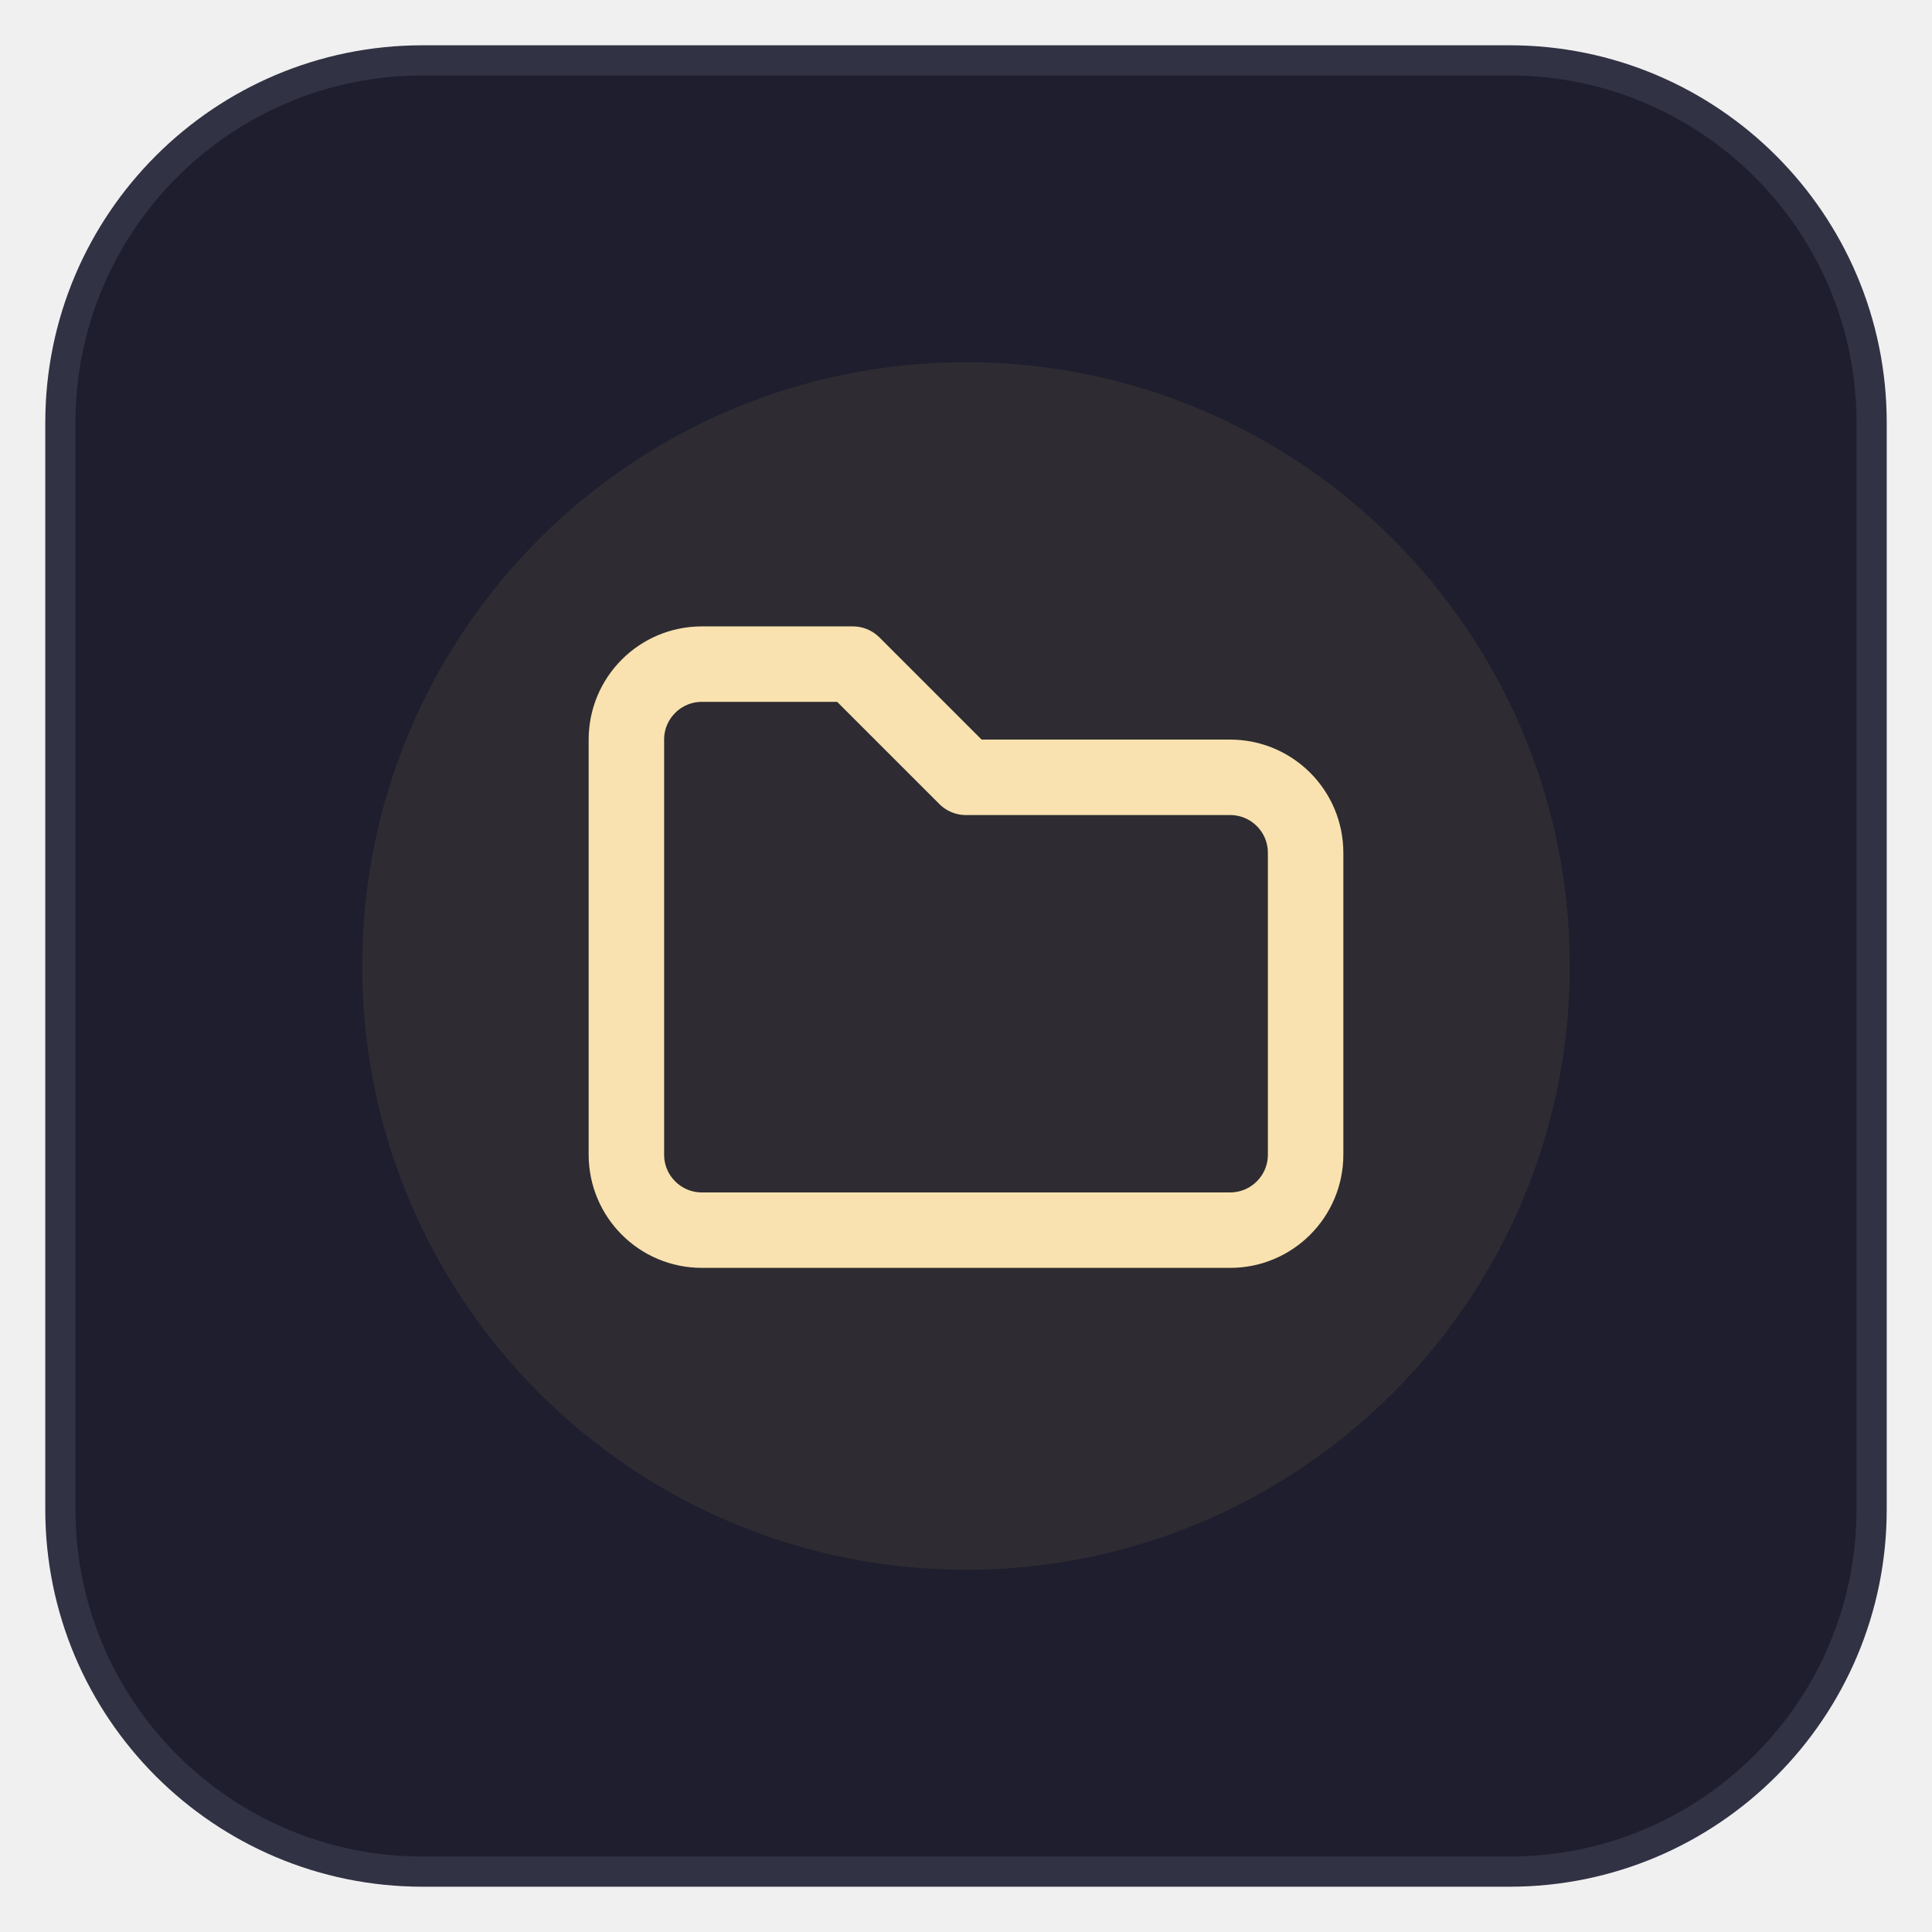
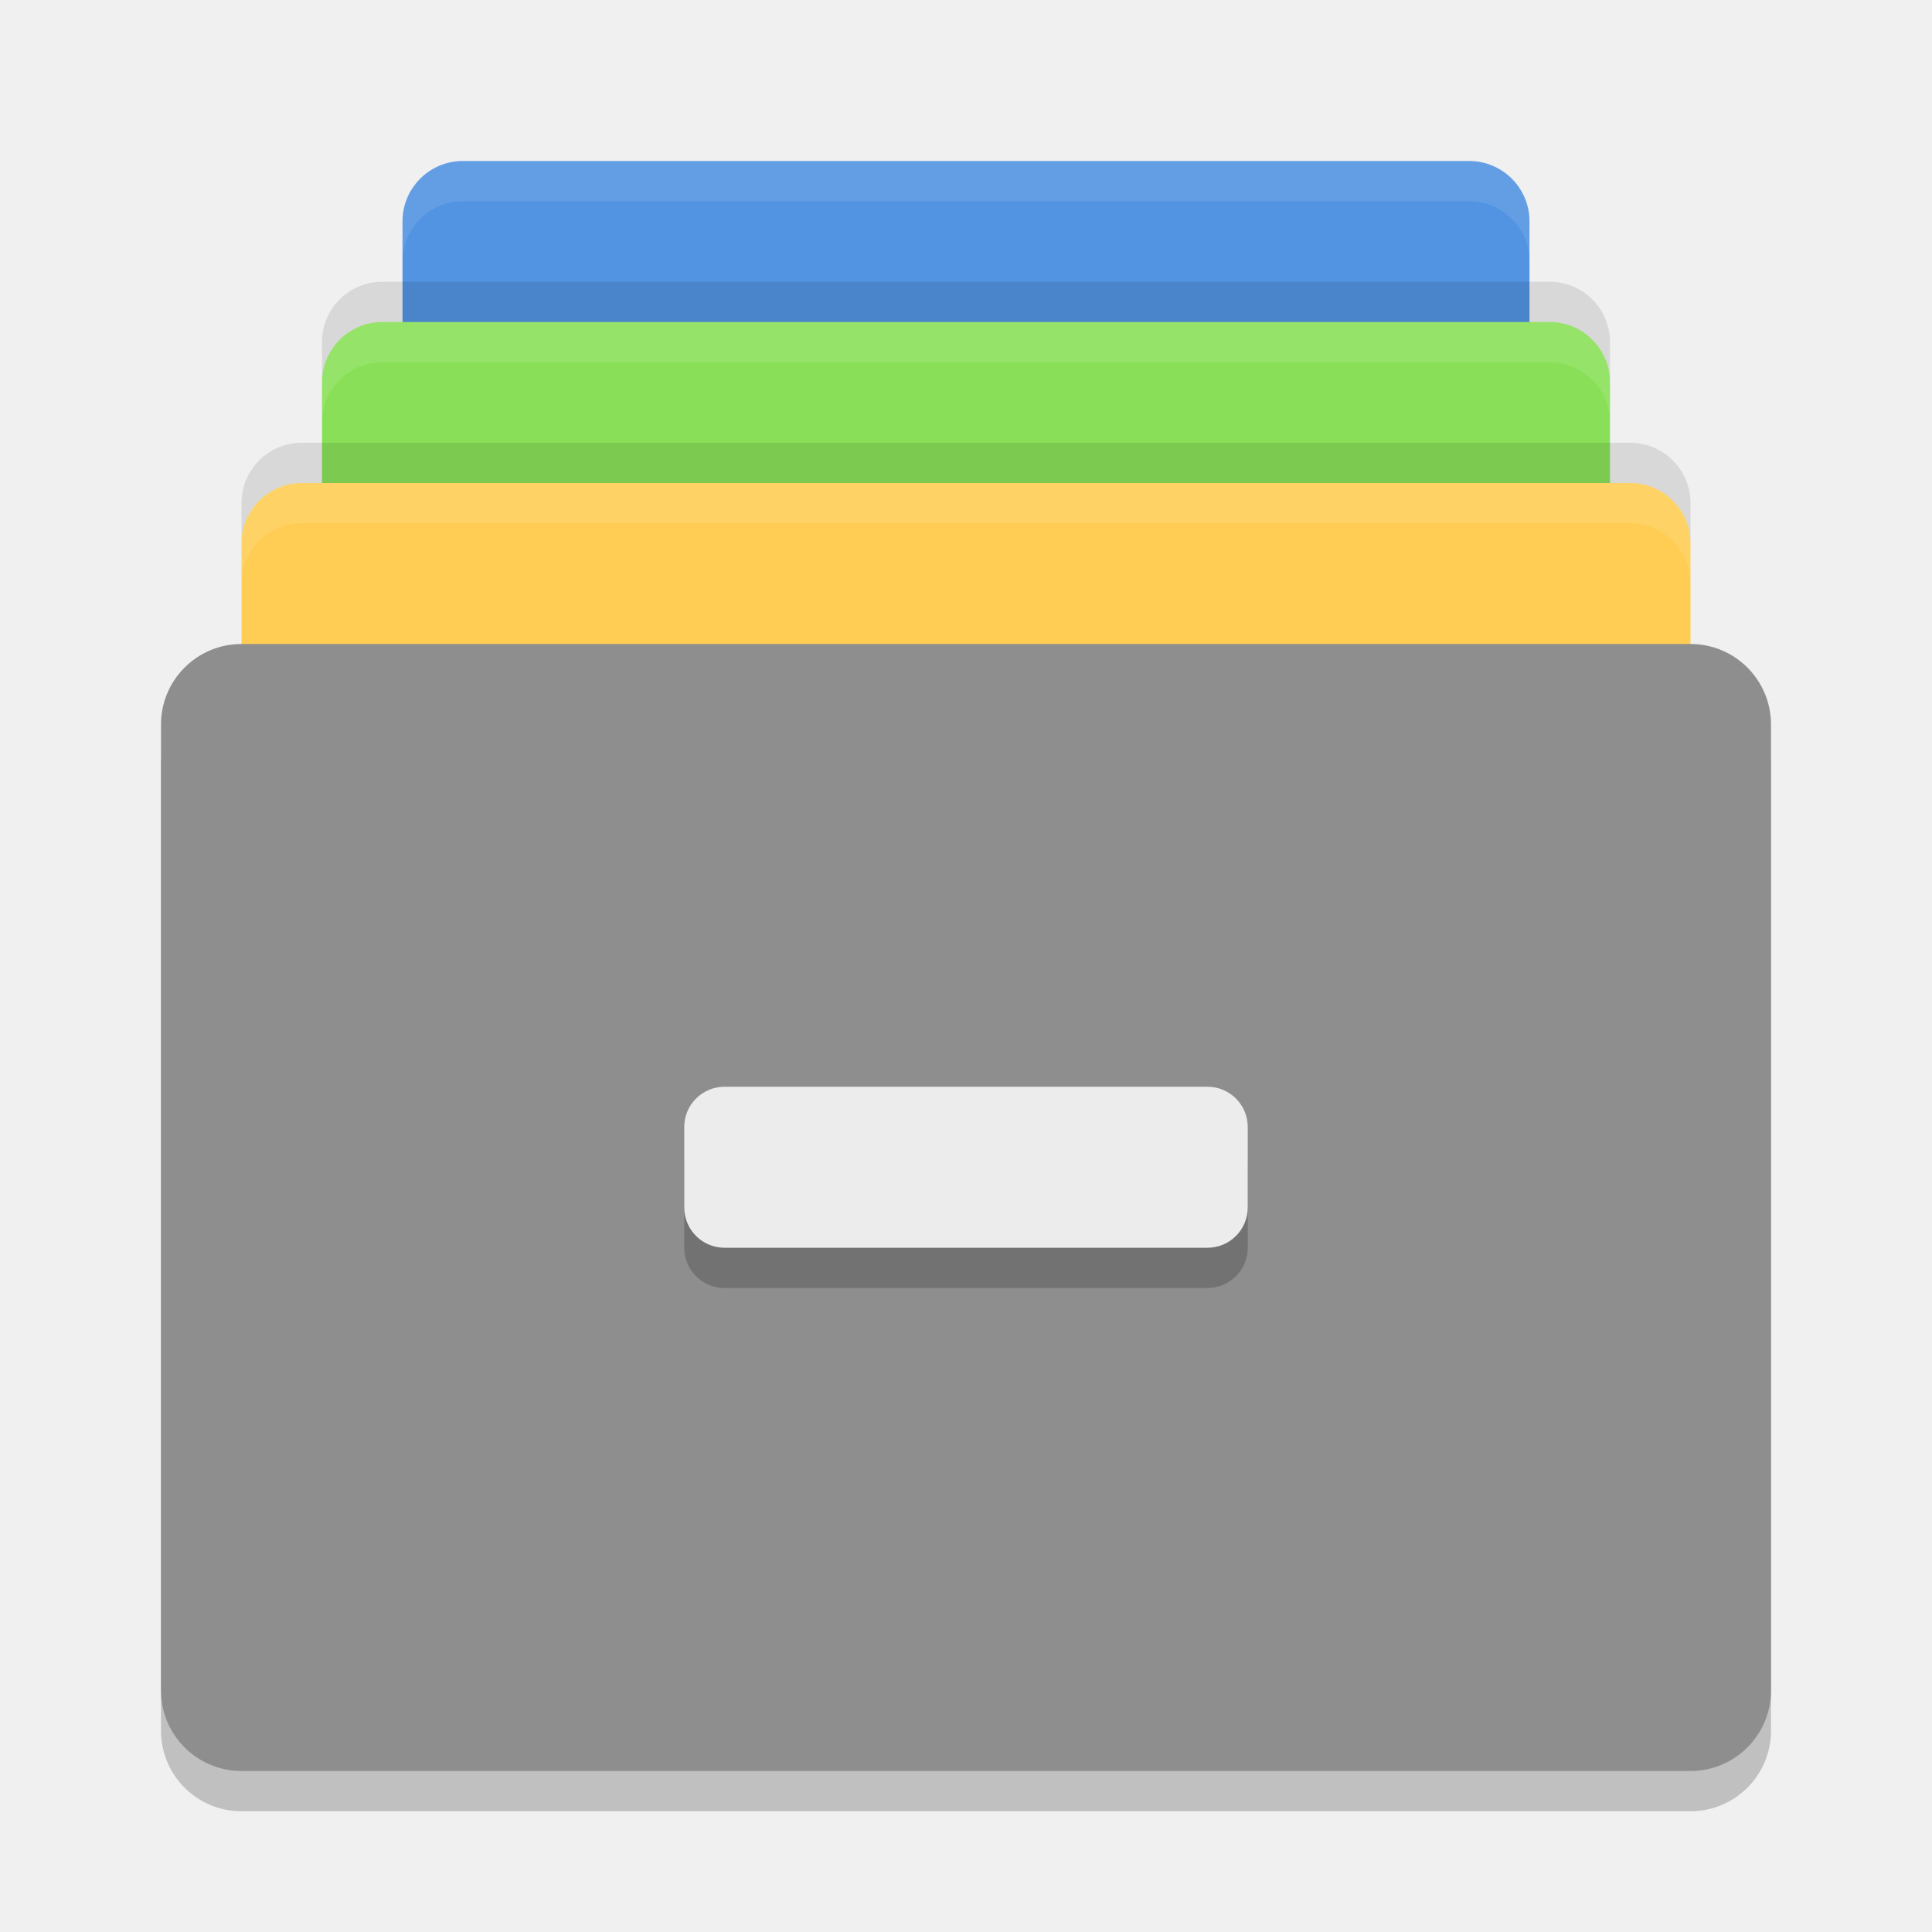
- <svg xmlns="http://www.w3.org/2000/svg" viewBox="0 0 256 256" width="256" height="256">
-   <rect x="8" y="8" width="240" height="240" rx="48" fill="#1e1e2e" stroke="#313244" stroke-width="4" />
-   <circle cx="128" cy="128" r="80" fill="#181825" />
-   <circle cx="128" cy="128" r="80" fill="#f9e2af" opacity="0.1" />
-   <g transform="translate(68, 68) scale(5)" fill="none" stroke="#f9e2af" stroke-width="2" stroke-linecap="round" stroke-linejoin="round">
-     <path stroke="none" d="M0 0h24v24H0z" fill="none" />
-     <path d="M5 4h4l3 3h7a2 2 0 0 1 2 2v8a2 2 0 0 1 -2 2h-14a2 2 0 0 1 -2 -2v-11a2 2 0 0 1 2 -2" />
-   </g>
+ <svg xmlns="http://www.w3.org/2000/svg" width="48" height="48" viewBox="0 0 48 48" version="1">
+   <rect style="fill:#5294e2" width="28" height="24" x="10" y="4" rx="1.5" ry="1.5" />
+   <rect style="fill:#89e058" width="32" height="24" x="8" y="8" rx="1.5" ry="1.5" />
+   <rect style="fill:#ffcd54" width="36" height="24" x="6" y="12" rx="1.5" ry="1.5" />
+   <rect style="opacity:.2" width="40" height="28" x="4" y="17" rx="2" ry="2" />
+   <rect style="fill:#8e8e8e" width="40" height="28" x="4" y="16" rx="2" ry="2" />
+   <rect style="opacity:.2" width="14" height="4" x="17" y="28" rx="1" ry="1" />
+   <rect style="fill:#ececec" width="14" height="4" x="17" y="27" rx="1" ry="1" />
+   <path style="fill:#ffffff;opacity:0.1" d="M 11.5 4 C 10.669 4 10 4.669 10 5.5 L 10 6.5 C 10 5.669 10.669 5 11.5 5 L 36.5 5 C 37.331 5 38 5.669 38 6.5 L 38 5.5 C 38 4.669 37.331 4 36.5 4 L 11.5 4 z" />
+   <path style="fill:#ffffff;opacity:0.1" d="M 9.5 8 C 8.669 8 8 8.669 8 9.5 L 8 10.5 C 8 9.669 8.669 9 9.5 9 L 38.5 9 C 39.331 9 40 9.669 40 10.5 L 40 9.5 C 40 8.669 39.331 8 38.5 8 L 9.5 8 z" />
+   <path style="fill:#ffffff;opacity:0.1" d="M 7.5 12 C 6.669 12 6 12.669 6 13.5 L 6 14.5 C 6 13.669 6.669 13 7.5 13 L 40.5 13 C 41.331 13 42 13.669 42 14.5 L 42 13.5 C 42 12.669 41.331 12 40.5 12 L 7.5 12 z" />
+   <path style="opacity:0.1" d="M 9.5,7 C 8.669,7 8,7.669 8,8.5 v 1 C 8,8.669 8.669,8 9.5,8 h 29 C 39.331,8 40,8.669 40,9.5 v -1 C 40,7.669 39.331,7 38.5,7 Z" />
+   <path style="opacity:0.1" d="M 7.5,11 C 6.669,11 6,11.669 6,12.5 v 1 C 6,12.669 6.669,12 7.5,12 h 33 c 0.831,0 1.5,0.669 1.5,1.5 v -1 C 42,11.669 41.331,11 40.5,11 Z" />
</svg>
